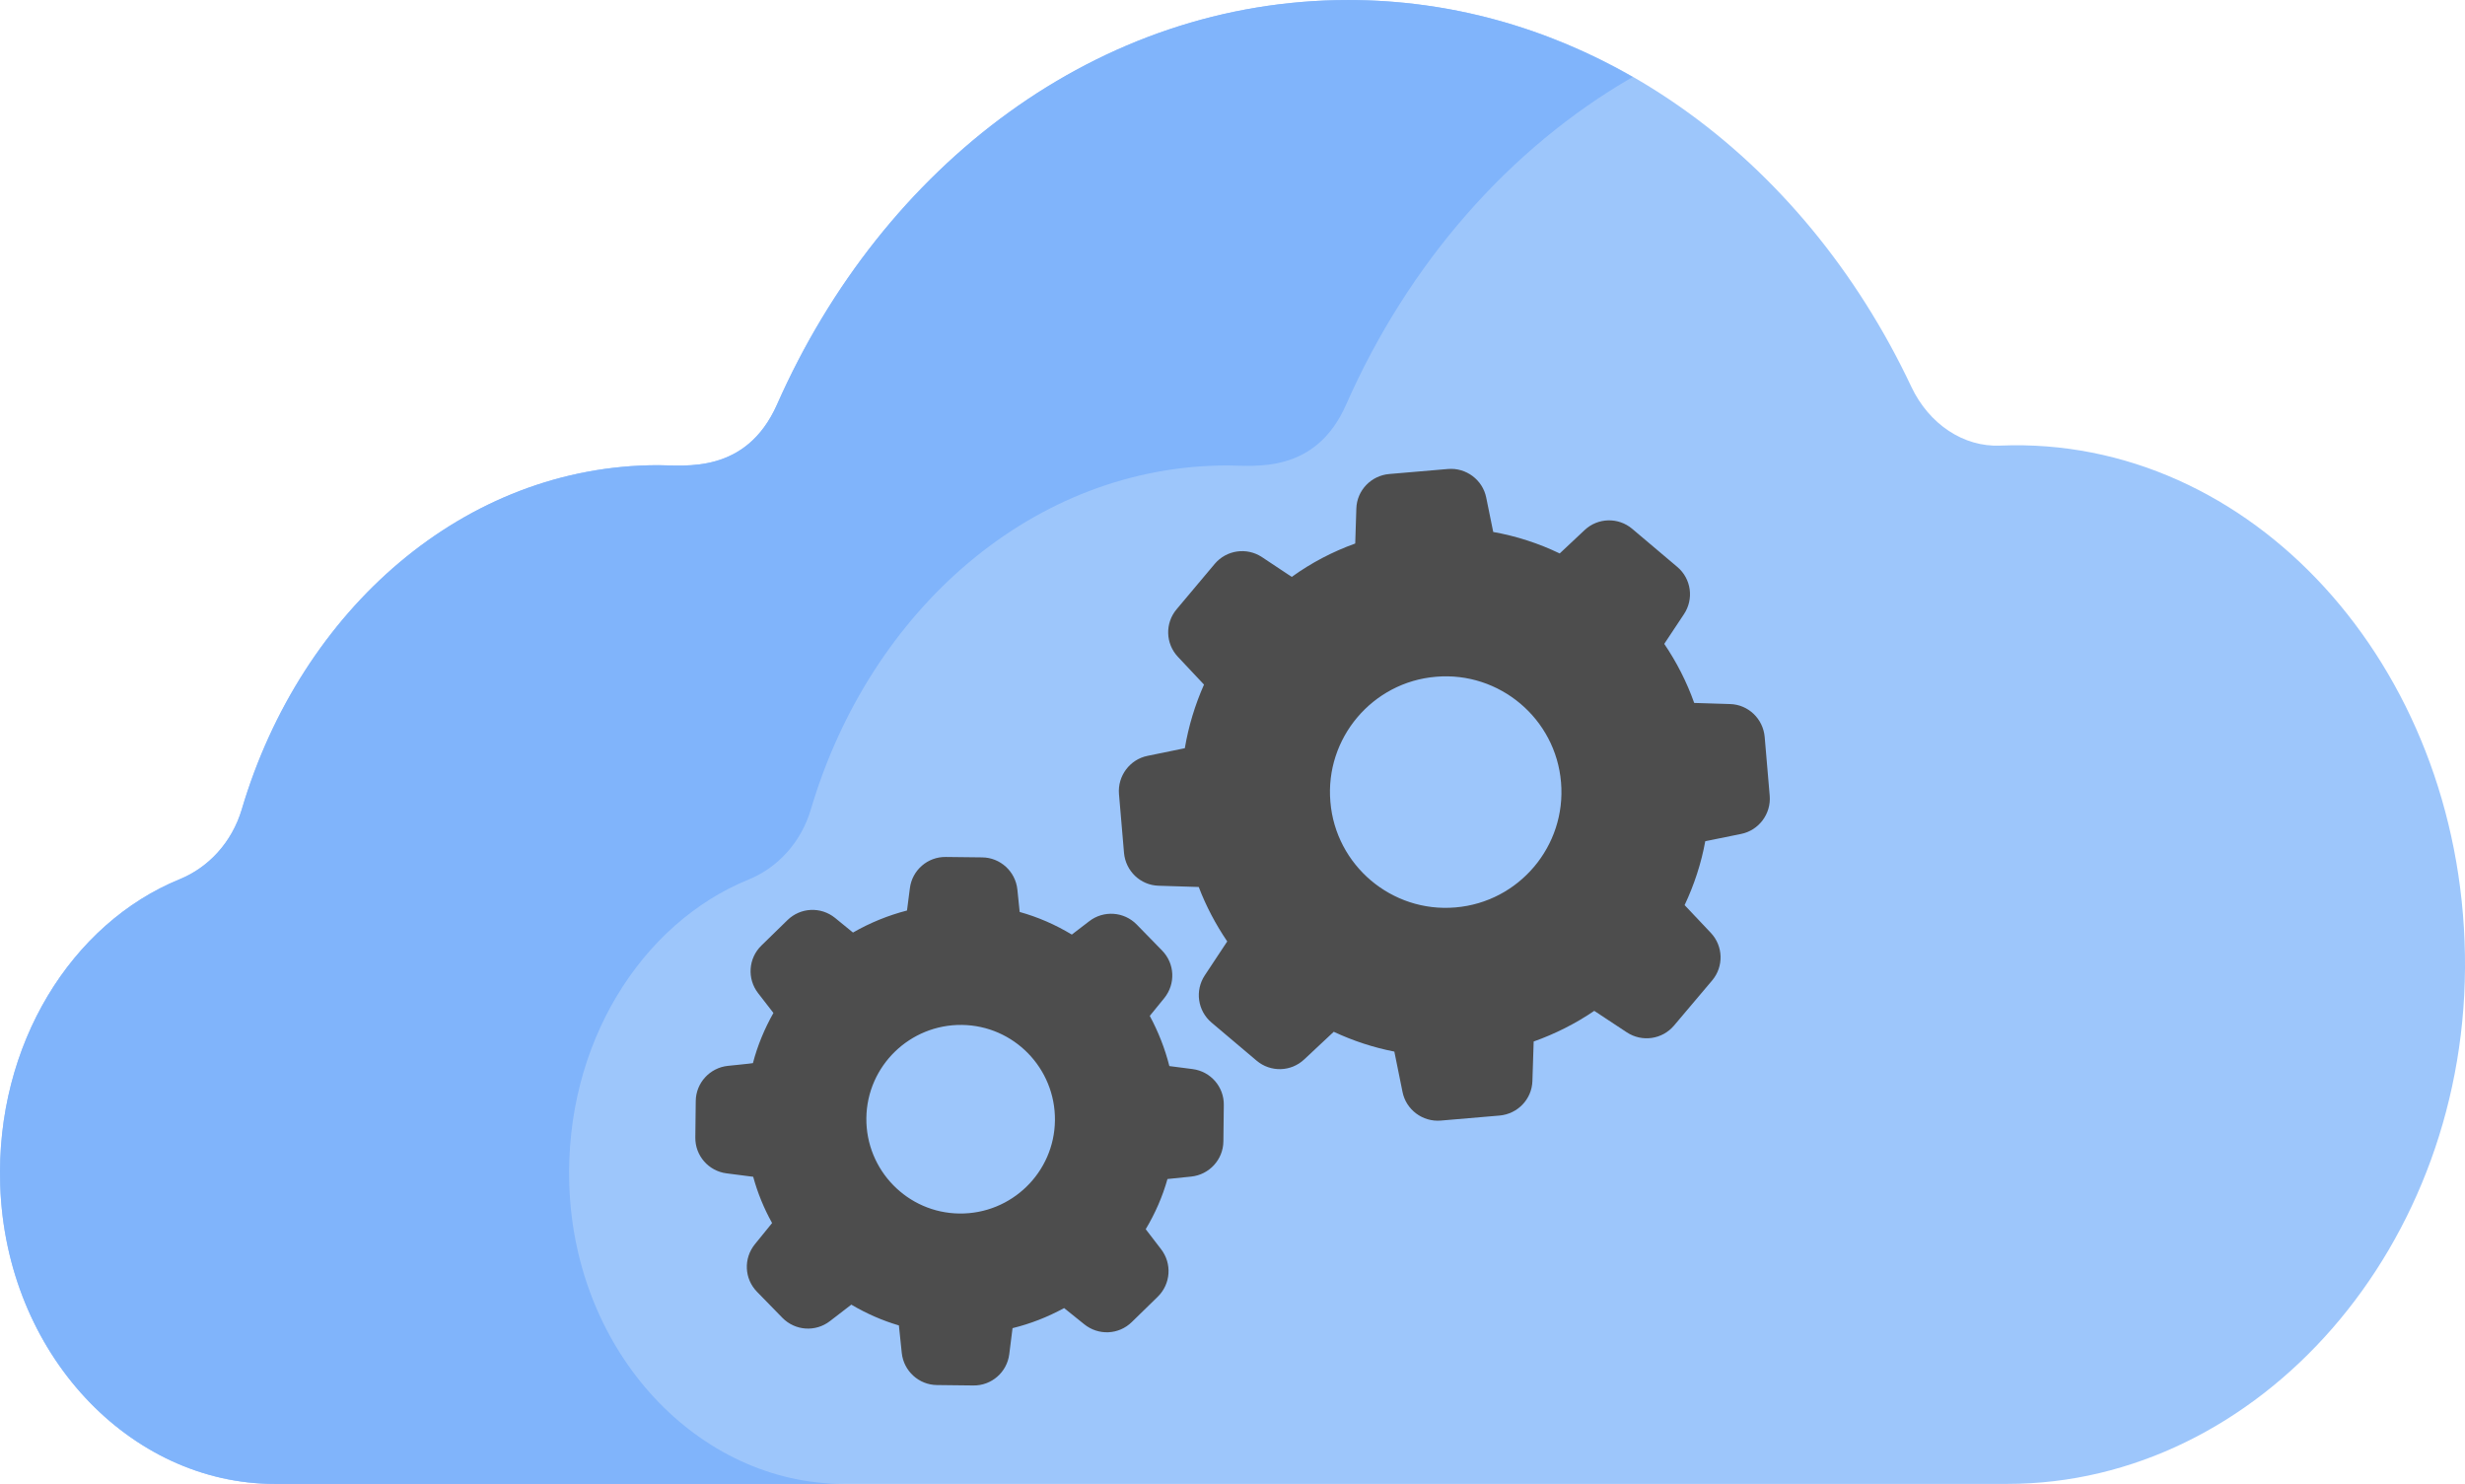
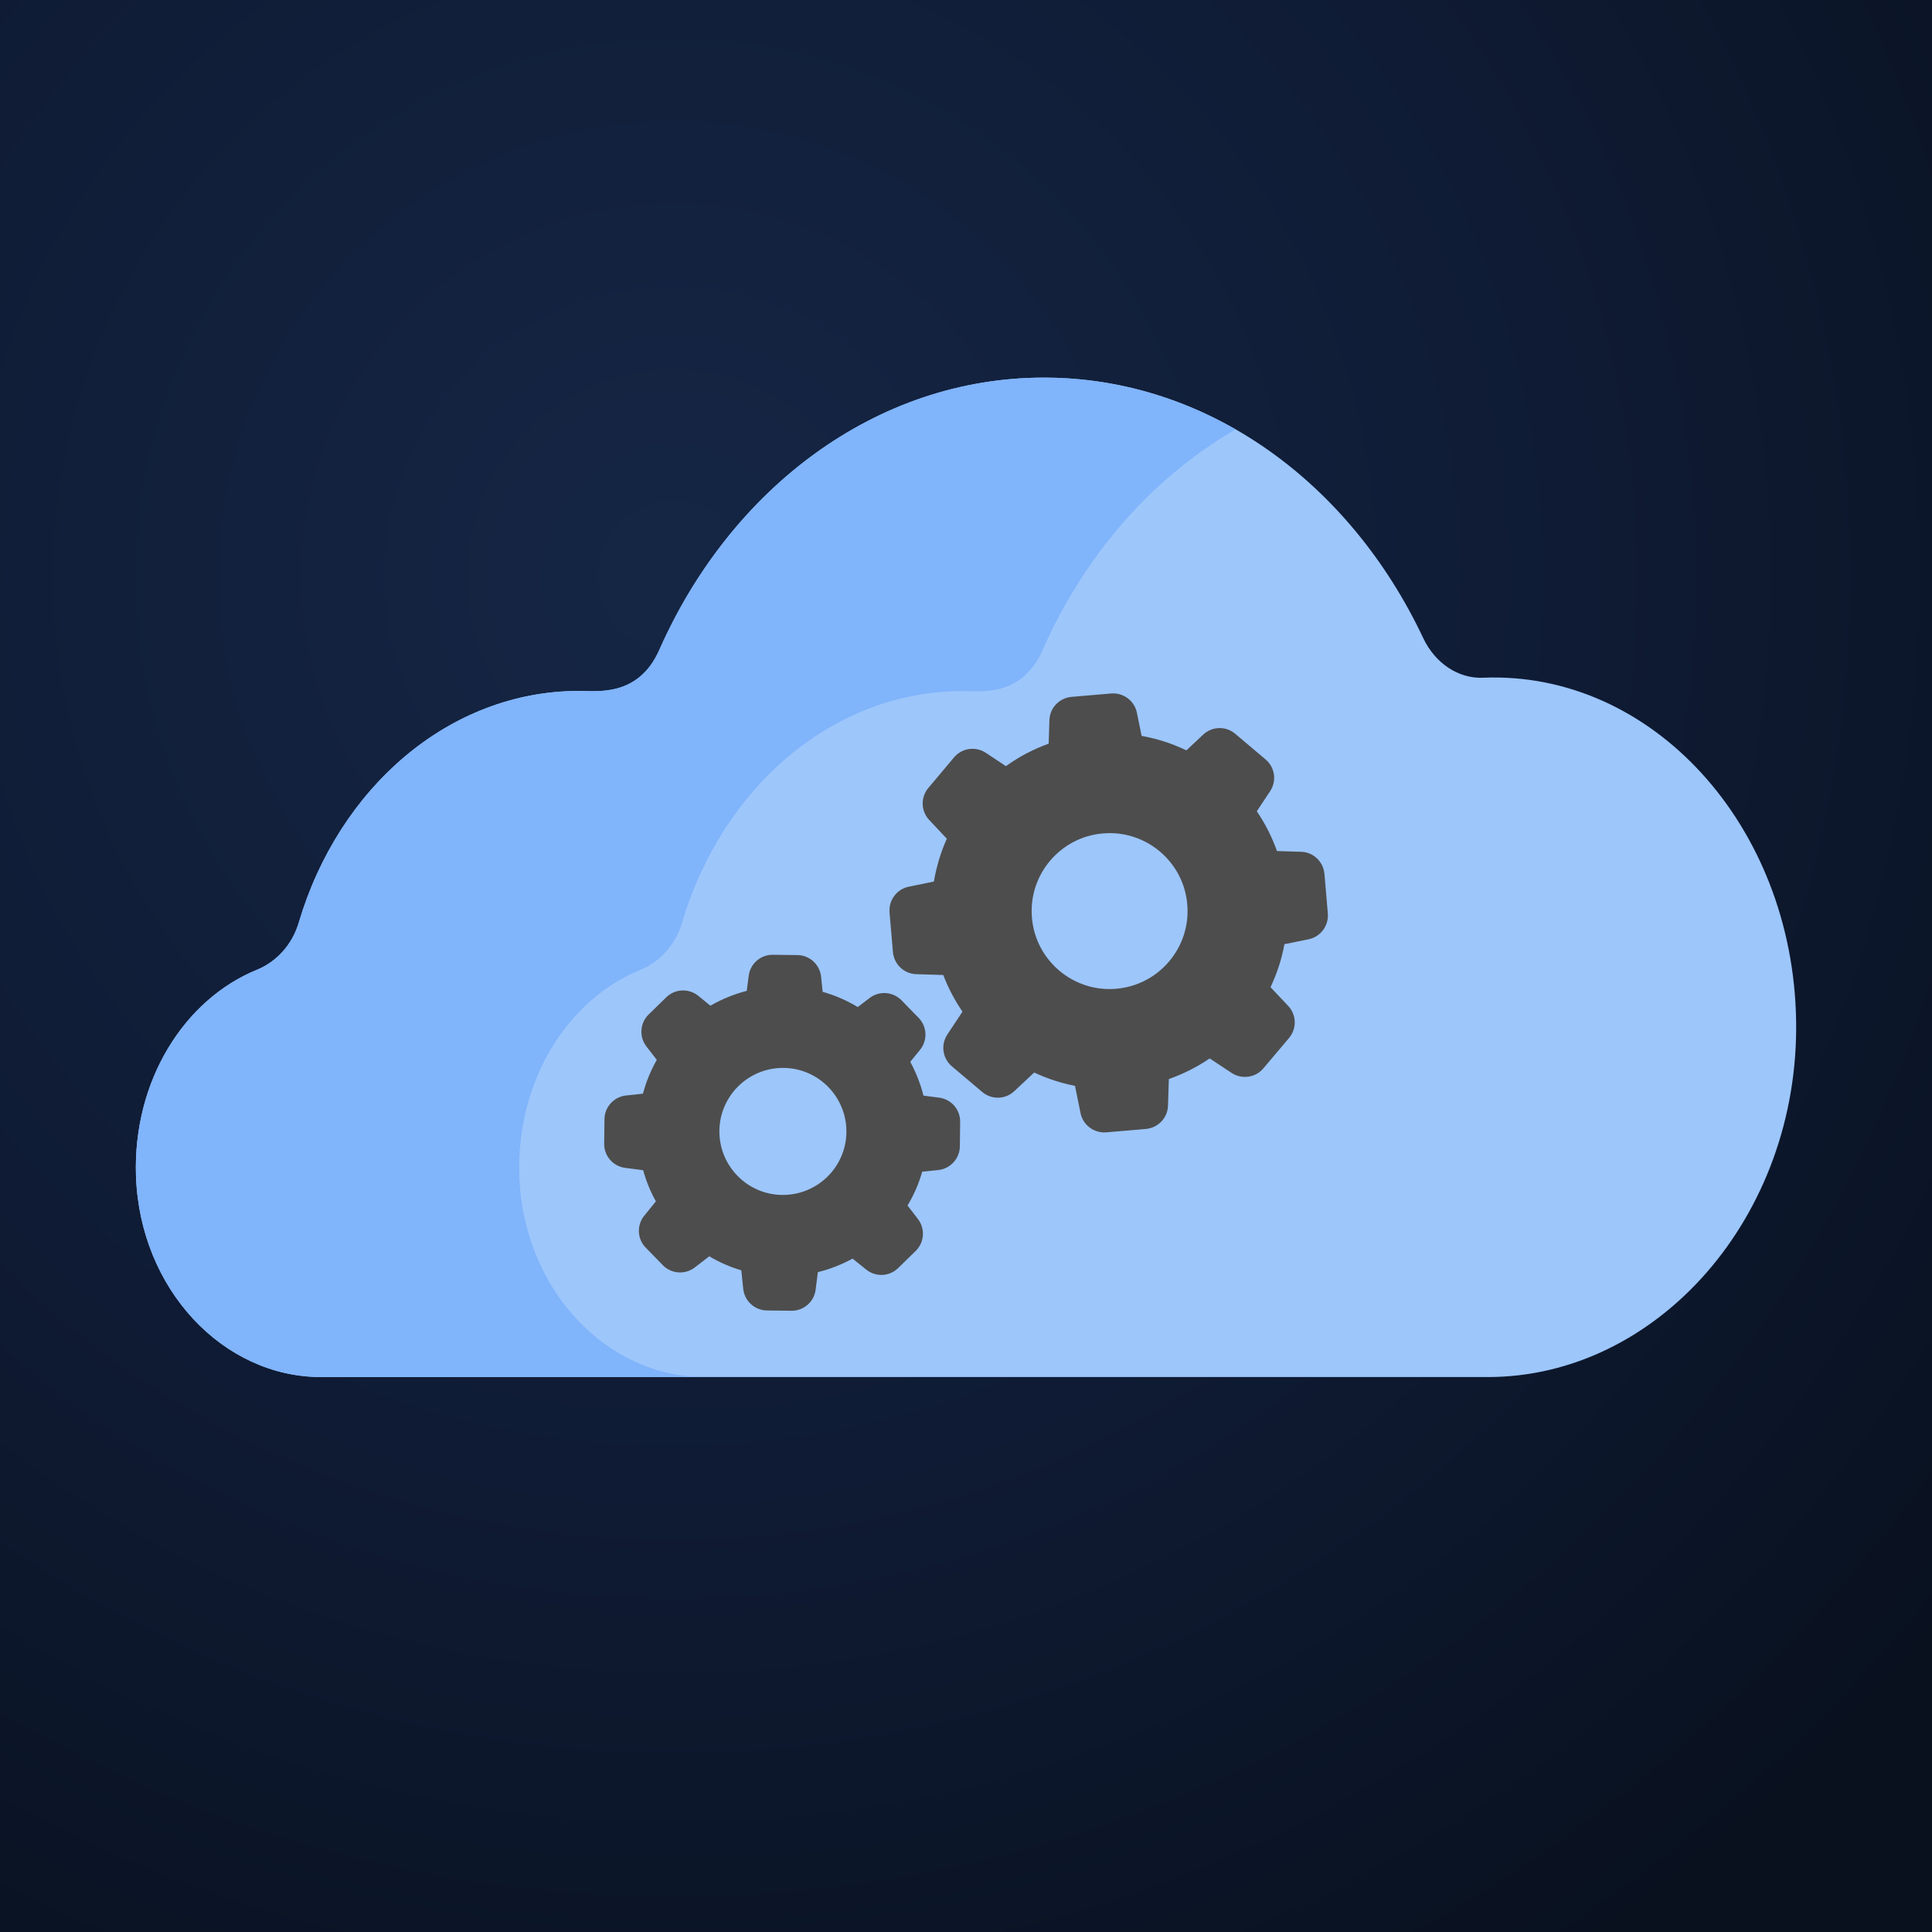
- <svg xmlns="http://www.w3.org/2000/svg" xml:space="preserve" id="svg2" x="0" y="0" version="1.1" viewBox="0.02 101.91 511.96 308.18">
-   <style>.st2{fill:#4d4d4d}</style>
-   <g id="layer1" transform="translate(0 -796.362)">
-     <g id="g4177" transform="matrix(.51436 0 0 .59496 -334.607 650.439)">
-       <g id="g4263" transform="translate(-111.499 393.651)scale(.94955)">
-         <g id="g4342" transform="translate(736.246 -345.972)">
-           <path id="path4285" d="M1114.5 721c-2-106.5-91.1-190.9-197.6-187.1-15.6.6-30.3-7.9-37.8-21.6-46.2-84.8-136.1-142.2-239.4-142.2-106 0-197.8 60.5-242.9 148.7-13.2 25.7-39.4 22.3-50.5 22.3-82.2 0-151.9 52.9-177.1 126.5-4.2 12.2-14.2 21.4-26.4 25.7-46 16.2-78.4 60.7-76.4 112.5 2.4 61.8 55 109.8 116.8 109.8h736.7c107 0 196.7-87.6 194.6-194.6" style="fill:#9dc6fb" />
-           <path id="path4287" d="M308.4 805.8c-2-51.8 30.5-96.3 76.3-112.4 12.2-4.3 22.2-13.5 26.4-25.7 25.2-73.6 95-126.5 177.1-126.5 11.2 0 37.4 3.4 50.5-22.3 26.6-52.1 69.5-94.4 121.9-120.5-36.5-18.1-77.5-28.3-121-28.3-106 0-197.8 60.5-242.9 148.7-13.2 25.7-39.4 22.3-50.5 22.3-82.2 0-151.9 52.9-177.1 126.5-4.2 12.2-14.2 21.4-26.4 25.7-45.9 16.2-78.3 60.7-76.3 112.5 2.4 61.8 55 109.8 116.8 109.8h242c-61.8 0-114.4-48-116.8-109.8" style="fill:#80b4fb" />
+ <svg xmlns="http://www.w3.org/2000/svg" width="256" height="256" viewBox="0 0 256 256">
+   <defs>
+     <radialGradient id="bg" cx="35%" cy="30%" r="85%">
+       <stop offset="0%" stop-color="#152645" />
+       <stop offset="55%" stop-color="#0f1b34" />
+       <stop offset="100%" stop-color="#09111f" />
+     </radialGradient>
+   </defs>
+   <rect width="256" height="256" fill="url(#bg)" />
+   <svg x="18" y="50" width="220" height="132.5" viewBox="0.02 101.91 511.96 308.18" preserveAspectRatio="xMidYMid meet">
+     <style>.st2{fill:#4d4d4d}</style>
+     <g id="layer1" transform="translate(0 -796.362)">
+       <g id="g4177" transform="matrix(.51436 0 0 .59496 -334.607 650.439)">
+         <g id="g4263" transform="translate(-111.499 393.651)scale(.94955)">
+           <g id="g4342" transform="translate(736.246 -345.972)">
+             <path id="path4285" d="M1114.5 721c-2-106.5-91.1-190.9-197.6-187.1-15.6.6-30.3-7.9-37.8-21.6-46.2-84.8-136.1-142.2-239.4-142.2-106 0-197.8 60.5-242.9 148.7-13.2 25.7-39.4 22.3-50.5 22.3-82.2 0-151.9 52.9-177.1 126.5-4.2 12.2-14.2 21.4-26.4 25.7-46 16.2-78.4 60.7-76.4 112.5 2.4 61.8 55 109.8 116.8 109.8h736.7c107 0 196.7-87.6 194.6-194.6" style="fill:#9dc6fb" />
+             <path id="path4287" d="M308.4 805.8c-2-51.8 30.5-96.3 76.3-112.4 12.2-4.3 22.2-13.5 26.4-25.7 25.2-73.6 95-126.5 177.1-126.5 11.2 0 37.4 3.4 50.5-22.3 26.6-52.1 69.5-94.4 121.9-120.5-36.5-18.1-77.5-28.3-121-28.3-106 0-197.8 60.5-242.9 148.7-13.2 25.7-39.4 22.3-50.5 22.3-82.2 0-151.9 52.9-177.1 126.5-4.2 12.2-14.2 21.4-26.4 25.7-45.9 16.2-78.3 60.7-76.3 112.5 2.4 61.8 55 109.8 116.8 109.8h242c-61.8 0-114.4-48-116.8-109.8" style="fill:#80b4fb" />
+           </g>
+         </g>
+       </g>
+       <g id="g4241" transform="translate(47.012 854.837)scale(.14534)">
+         <g id="g4197">
+           <path id="path4201" d="m2073.6 1109-64.5-54.5c-19.9-16.8-49.1-16-68 1.8l-35.6 33.4c-30.1-14.5-62-24.8-95-30.7l-10-49.1c-5.1-25.4-28.7-43-54.5-40.9l-84.2 7.2c-25.8 2.3-46.1 23.3-46.9 49.3l-1.6 50c-32.4 11.7-62.9 27.6-90.7 47.7l-42.6-28.3c-21.7-14.3-50.6-10.2-67.4 9.6l-54.5 64.9c-16.8 19.9-16 49.1 1.8 68l37.3 39.7c-12.9 29.1-22.1 59.6-27.4 90.9l-53.2 10.9c-25.4 5.1-43 28.7-40.9 54.5l7.2 84.2c2.3 25.8 23.3 46.1 49.3 46.9l57.5 1.8c10.4 27.4 24.2 53.4 40.7 77.8l-32.1 48.5c-14.3 21.7-10.2 50.6 9.6 67.4l64.5 54.5c19.9 16.8 49.1 16 68-1.8l42.2-39.5c27.6 12.9 56.7 22.5 86.6 28.3l11.7 57.7c5.1 25.4 28.7 43 54.5 40.9l84.2-7.2c25.8-2.3 46.1-23.3 46.9-49.3l1.8-56.5c30.7-10.9 59.8-25.6 86.6-43.8l46.5 30.7c21.7 14.3 50.6 10.2 67.4-9.6l54.5-64.5c16.8-19.9 16-49.1-1.8-68l-37.5-39.7c13.7-29.1 23.8-59.8 29.5-91.3l51.2-10.4c25.4-5.1 43-28.7 40.9-54.5l-7.2-84.2c-2.3-25.8-23.3-46.1-49.3-46.9l-51.4-1.6c-10.6-29.9-25-58.1-42.8-84.4l28-42.2c14.7-21.8 10.6-50.9-9.3-67.7m-317.1 486.5c-90.9 7.8-171.2-60-178.7-150.9-7.8-90.9 60-171.2 150.9-178.7 90.9-7.8 171.2 60 178.7 150.9 7.7 90.9-60 171.1-150.9 178.7" class="st2" />
+           <path id="path4203" d="M716.8 1821.9c-25.8 2.7-45.7 24.4-45.9 50.4l-.6 51.8c-.4 26 18.8 48.1 44.6 51.4l38.1 4.9c6.3 23.1 15.4 45.3 27 66.1l-24.6 30.3c-16.4 20.3-15.2 49.3 3.1 68l36.2 37.1c18.2 18.6 47.3 20.7 68 4.7l30.5-23.5c21.5 12.7 44.2 22.7 68 29.7l4.1 39.3c2.7 25.8 24.4 45.7 50.4 45.9l51.8.6c26 .4 48.1-18.8 51.4-44.6l4.7-37.3c25.8-6.3 50.4-16 73.7-28.7l28.7 23.1c20.3 16.4 49.3 15.2 68-3.1l37.1-36.2c18.6-18.2 20.7-47.3 4.7-68l-21.9-28.5c13.5-22.5 24-46.5 31.1-71.7l34-3.5c25.8-2.7 45.7-24.4 45.9-50.4l.6-51.8c.4-26-18.8-48.1-44.6-51.4l-33.2-4.3c-6.3-25-15.8-49.1-28-71.7l20.7-25.4c16.4-20.3 15.2-49.3-3.1-68l-36.2-37.1a51.15 51.15 0 0 0-68-4.7l-24.8 19c-23.3-14.1-48.3-25-74.5-32.3l-3.3-32.1c-2.7-25.8-24.4-45.7-50.4-45.9l-51.8-.6c-26-.4-48.1 18.8-51.4 44.6l-4.1 31.9c-27 7-53 17.6-77.2 31.5l-25.6-20.9c-20.3-16.4-49.3-15.1-68 3.1l-37.3 36.4a51.15 51.15 0 0 0-4.7 68l21.9 28.3c-12.7 22.5-22.7 46.5-29.3 71.7 0 .3-35.8 3.9-35.8 3.9m334.3-58.5c74.3.8 133.9 62 133.1 136.4-.8 74.3-62 133.9-136.4 133.1-74.3-.8-133.9-62-133.1-136.4.9-74.4 62.1-133.9 136.4-133.1" class="st2" />
        </g>
      </g>
    </g>
-     <g id="g4241" transform="translate(47.012 854.837)scale(.14534)">
-       <g id="g4197">
-         <path id="path4201" d="m2073.6 1109-64.5-54.5c-19.9-16.8-49.1-16-68 1.8l-35.6 33.4c-30.1-14.5-62-24.8-95-30.7l-10-49.1c-5.1-25.4-28.7-43-54.5-40.9l-84.2 7.2c-25.8 2.3-46.1 23.3-46.9 49.3l-1.6 50c-32.4 11.7-62.9 27.6-90.7 47.7l-42.6-28.3c-21.7-14.3-50.6-10.2-67.4 9.6l-54.5 64.9c-16.8 19.9-16 49.1 1.8 68l37.3 39.7c-12.9 29.1-22.1 59.6-27.4 90.9l-53.2 10.9c-25.4 5.1-43 28.7-40.9 54.5l7.2 84.2c2.3 25.8 23.3 46.1 49.3 46.9l57.5 1.8c10.4 27.4 24.2 53.4 40.7 77.8l-32.1 48.5c-14.3 21.7-10.2 50.6 9.6 67.4l64.5 54.5c19.9 16.8 49.1 16 68-1.8l42.2-39.5c27.6 12.9 56.7 22.5 86.6 28.3l11.7 57.7c5.1 25.4 28.7 43 54.5 40.9l84.2-7.2c25.8-2.3 46.1-23.3 46.9-49.3l1.8-56.5c30.7-10.9 59.8-25.6 86.6-43.8l46.5 30.7c21.7 14.3 50.6 10.2 67.4-9.6l54.5-64.5c16.8-19.9 16-49.1-1.8-68l-37.5-39.7c13.7-29.1 23.8-59.8 29.5-91.3l51.2-10.4c25.4-5.1 43-28.7 40.9-54.5l-7.2-84.2c-2.3-25.8-23.3-46.1-49.3-46.9l-51.4-1.6c-10.6-29.9-25-58.1-42.8-84.4l28-42.2c14.7-21.8 10.6-50.9-9.3-67.7m-317.1 486.5c-90.9 7.8-171.2-60-178.7-150.9-7.8-90.9 60-171.2 150.9-178.7 90.9-7.8 171.2 60 178.7 150.9 7.7 90.9-60 171.1-150.9 178.7" class="st2" />
-         <path id="path4203" d="M716.8 1821.9c-25.8 2.7-45.7 24.4-45.9 50.4l-.6 51.8c-.4 26 18.8 48.1 44.6 51.4l38.1 4.9c6.3 23.1 15.4 45.3 27 66.1l-24.6 30.3c-16.4 20.3-15.2 49.3 3.1 68l36.2 37.1c18.2 18.6 47.3 20.7 68 4.7l30.5-23.5c21.5 12.7 44.2 22.7 68 29.7l4.1 39.3c2.7 25.8 24.4 45.7 50.4 45.9l51.8.6c26 .4 48.1-18.8 51.4-44.6l4.7-37.3c25.8-6.3 50.4-16 73.7-28.7l28.7 23.1c20.3 16.4 49.3 15.2 68-3.1l37.1-36.2c18.6-18.2 20.7-47.3 4.7-68l-21.9-28.5c13.5-22.5 24-46.5 31.1-71.7l34-3.5c25.8-2.7 45.7-24.4 45.9-50.4l.6-51.8c.4-26-18.8-48.1-44.6-51.4l-33.2-4.3c-6.3-25-15.8-49.1-28-71.7l20.7-25.4c16.4-20.3 15.2-49.3-3.1-68l-36.2-37.1a51.15 51.15 0 0 0-68-4.7l-24.8 19c-23.3-14.1-48.3-25-74.5-32.3l-3.3-32.1c-2.7-25.8-24.4-45.7-50.4-45.9l-51.8-.6c-26-.4-48.1 18.8-51.4 44.6l-4.1 31.9c-27 7-53 17.6-77.2 31.5l-25.6-20.9c-20.3-16.4-49.3-15.1-68 3.1l-37.3 36.4a51.15 51.15 0 0 0-4.7 68l21.9 28.3c-12.7 22.5-22.7 46.5-29.3 71.7 0 .3-35.8 3.9-35.8 3.9m334.3-58.5c74.3.8 133.9 62 133.1 136.4-.8 74.3-62 133.9-136.4 133.1-74.3-.8-133.9-62-133.1-136.4.9-74.4 62.1-133.9 136.4-133.1" class="st2" />
-       </g>
-     </g>
-   </g>
+   </svg>
</svg>
